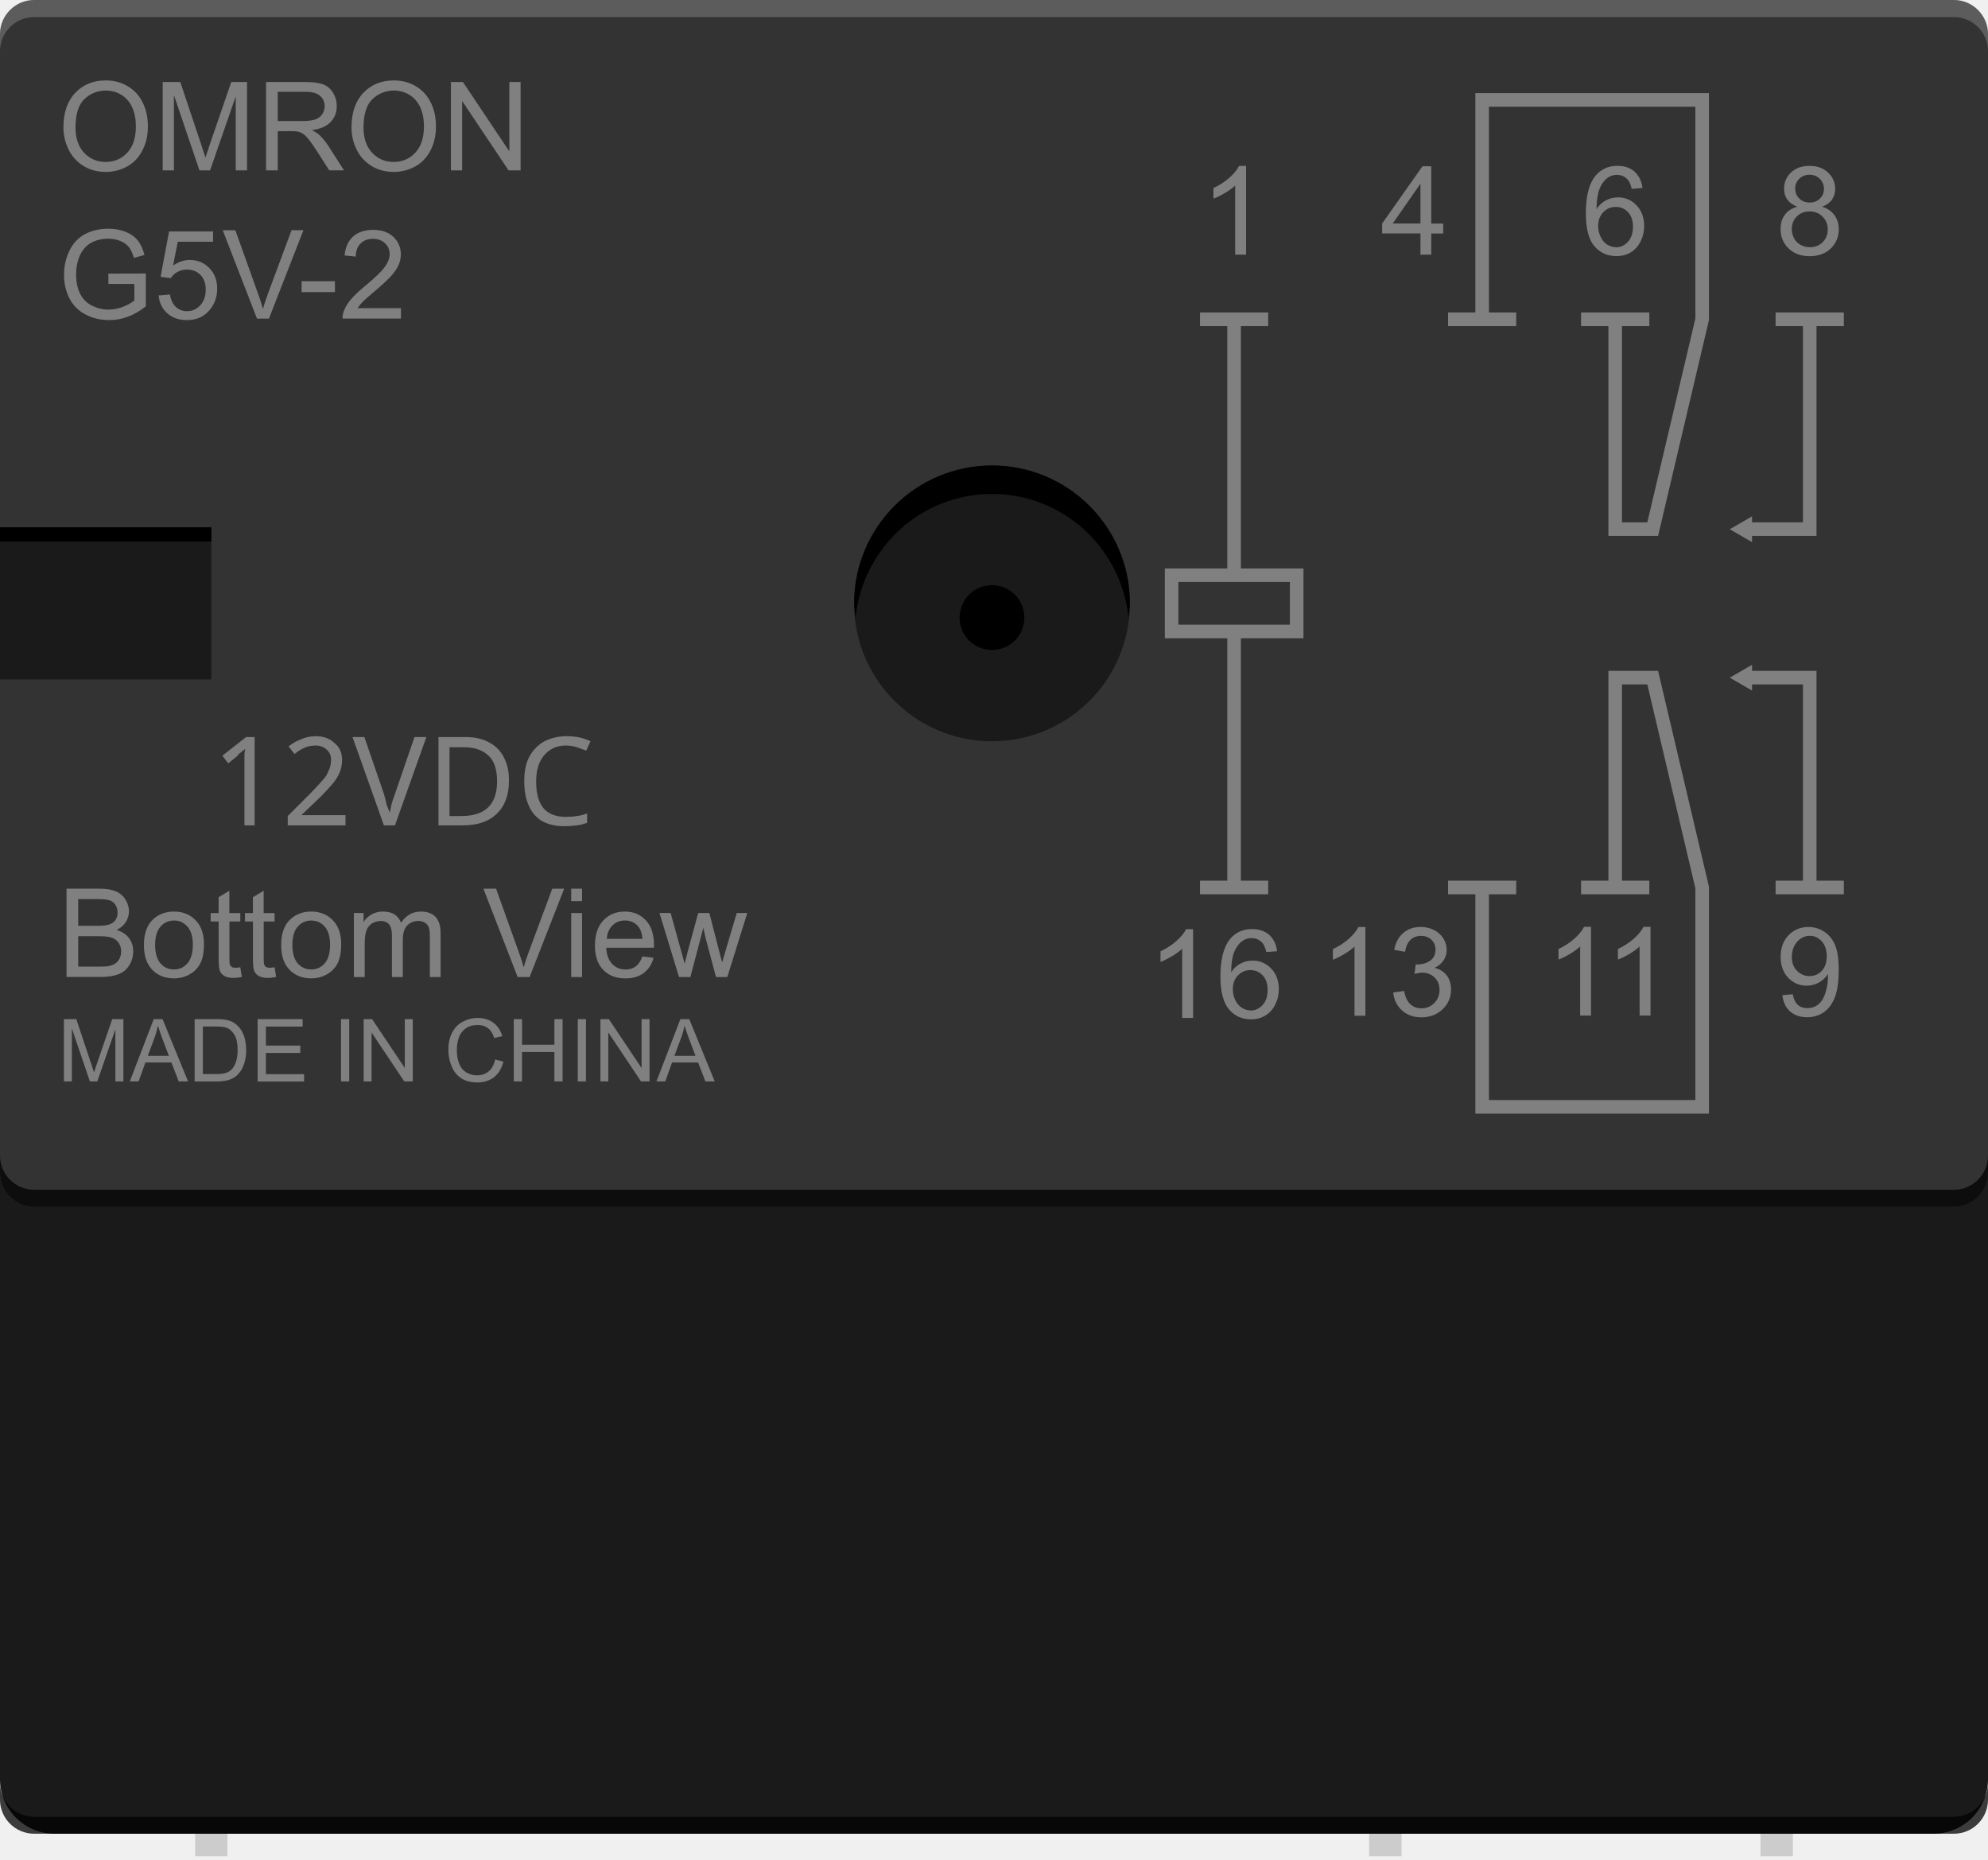
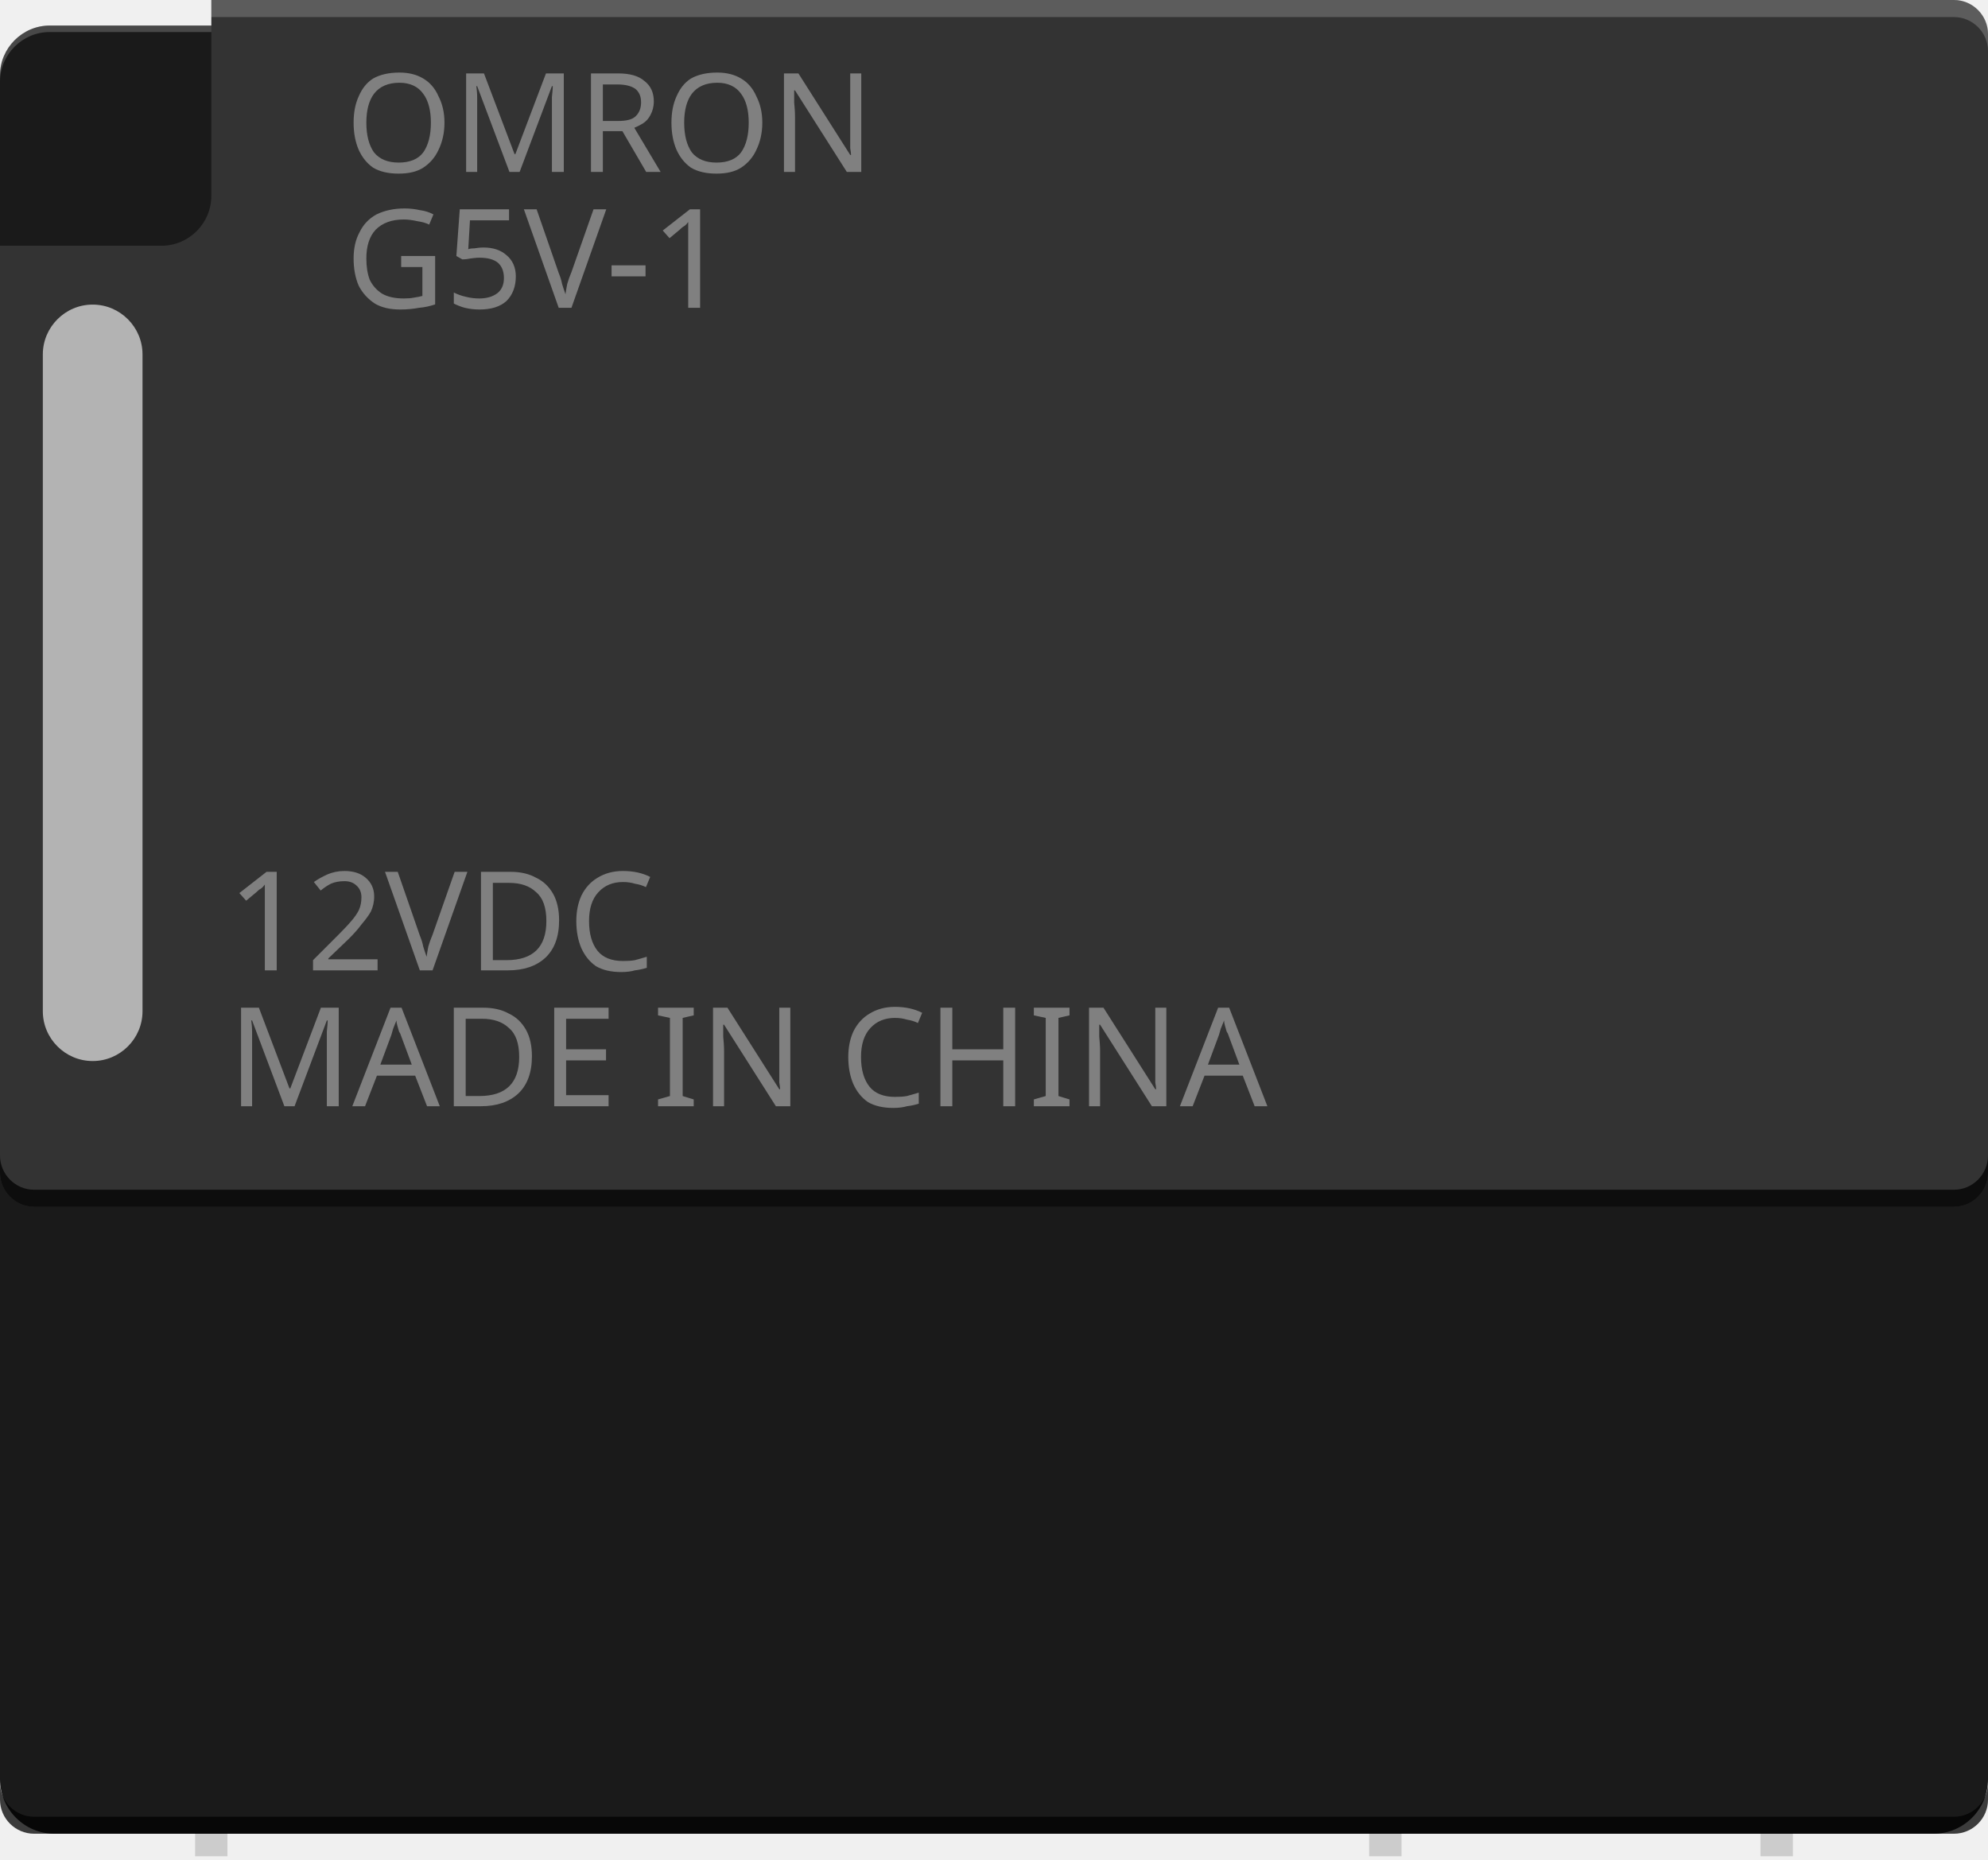
<svg xmlns="http://www.w3.org/2000/svg" version="1.1" id="Ebene_1" x="0px" y="0px" width="36.576px" height="34.209px" viewBox="0 0 36.576 34.209" enable-background="new 0 0 36.576 34.209" xml:space="preserve">
+   <path fill="#1A1A1A" d="M19.455,8.967c0,0.503-0.412,0.916-0.916,0.916H0.916C0.412,9.882,0,9.47,0,8.967V1.386  c0-0.503,0.412-0.916,0.916-0.916H18.54c0.503,0,0.916,0.412,0.916,0.916V8.967z" />
+   <path opacity="0.2" fill="#FFFFFF" enable-background="new    " d="M18.54,0.589H0.916C0.412,0.589,0,1.001,0,1.504V1.386  c0-0.503,0.412-0.916,0.916-0.916H18.54V0.589z" />
  <g>
    <g>
      <rect x="3.59" y="33.674" fill="#CCCCCC" width="0.595" height="0.478" />
      <rect x="25.19" y="33.674" fill="#CCCCCC" width="0.596" height="0.478" />
      <rect x="32.39" y="33.674" fill="#CCCCCC" width="0.596" height="0.478" />
      <g>
-         <path fill="#1A1A1A" d="M36.576,32.737c0,0.551-0.45,1-1,1H1c-0.55,0-1-0.449-1-1v-11.35c0-0.55,0.45-1,1-1h34.576     c0.55,0,1,0.45,1,1V32.737z" />
+         <path fill="#1A1A1A" d="M36.576,32.737c0,0.551-0.45,1-1,1H1c-0.55,0-1-0.449-1-1v-11.35c0-0.551,0.45-1,1-1h34.576     c0.55,0,1,0.449,1,1V32.737z" />
      </g>
      <g>
-         <path fill="#333333" d="M36.576,21.574c0,0.346-0.282,0.628-0.627,0.628H0.627C0.283,22.202,0,21.92,0,21.574V0.627     C0,0.283,0.283,0,0.627,0h35.322c0.345,0,0.627,0.283,0.627,0.627V21.574L36.576,21.574z" />
-         <g>
-           <circle fill="#1A1A1A" cx="18.251" cy="11.101" r="2.537" />
-           <circle cx="18.251" cy="11.362" r="0.596" />
-           <path d="M18.251,9.088c1.313,0,2.378,0.999,2.512,2.274c0.008-0.087,0.025-0.172,0.025-0.262c0-1.4-1.137-2.536-2.537-2.536      c-1.4,0-2.536,1.136-2.536,2.536c0,0.09,0.018,0.175,0.026,0.262C15.874,10.087,16.939,9.088,18.251,9.088z" />
-         </g>
+         <path fill="#333333" d="M35.949,0H3.888v3.605c0,0.503-0.412,0.916-0.916,0.916H0v17.052c0,0.347,0.283,0.629,0.627,0.629h35.322     c0.345,0,0.627-0.282,0.627-0.629V0.627C36.576,0.283,36.294,0,35.949,0z" />
      </g>
-       <g enable-background="new    ">
-         <path fill="#808080" d="M1.167,2.343c0-0.27,0.072-0.481,0.217-0.634s0.332-0.229,0.561-0.229c0.15,0,0.286,0.035,0.406,0.107     c0.121,0.071,0.212,0.172,0.275,0.3c0.063,0.128,0.095,0.273,0.095,0.437c0,0.165-0.033,0.313-0.1,0.442S2.462,2.996,2.34,3.063     c-0.122,0.066-0.254,0.1-0.395,0.1c-0.153,0-0.29-0.036-0.41-0.11S1.323,2.877,1.261,2.75C1.198,2.622,1.167,2.486,1.167,2.343z      M1.389,2.347c0,0.195,0.053,0.35,0.158,0.463c0.105,0.112,0.237,0.169,0.396,0.169c0.162,0,0.295-0.057,0.4-0.171     C2.448,2.694,2.5,2.533,2.5,2.324c0-0.133-0.022-0.248-0.067-0.347c-0.045-0.099-0.11-0.176-0.196-0.229     c-0.086-0.055-0.183-0.082-0.29-0.082c-0.152,0-0.284,0.053-0.394,0.157C1.444,1.927,1.389,2.102,1.389,2.347z" />
-         <path fill="#808080" d="M2.993,3.135V1.509h0.324l0.385,1.151c0.035,0.107,0.061,0.188,0.078,0.24     C3.798,2.842,3.827,2.755,3.866,2.64l0.389-1.131h0.29v1.626H4.337V1.774L3.865,3.135H3.67L3.2,1.751v1.384H2.993z" />
-         <path fill="#808080" d="M4.895,3.135V1.509h0.721c0.145,0,0.255,0.015,0.331,0.044s0.136,0.081,0.181,0.154     c0.045,0.074,0.068,0.156,0.068,0.245c0,0.115-0.038,0.213-0.112,0.292s-0.19,0.13-0.346,0.15c0.057,0.028,0.1,0.055,0.129,0.081     c0.063,0.058,0.123,0.13,0.179,0.217l0.283,0.442H6.057L5.842,2.797C5.779,2.7,5.728,2.625,5.687,2.573     C5.646,2.521,5.61,2.485,5.578,2.464S5.513,2.429,5.479,2.421c-0.024-0.006-0.064-0.008-0.12-0.008H5.11v0.722H4.895z      M5.11,2.227h0.463c0.098,0,0.175-0.011,0.23-0.03C5.859,2.176,5.901,2.144,5.93,2.099s0.043-0.094,0.043-0.146     c0-0.076-0.028-0.14-0.083-0.189S5.745,1.689,5.625,1.689H5.11V2.227z" />
-         <path fill="#808080" d="M6.467,2.343c0-0.27,0.072-0.481,0.217-0.634s0.332-0.229,0.561-0.229c0.15,0,0.286,0.035,0.406,0.107     c0.121,0.071,0.212,0.172,0.275,0.3C7.99,2.016,8.021,2.162,8.021,2.325c0,0.165-0.033,0.313-0.1,0.442S7.761,2.996,7.639,3.063     c-0.122,0.066-0.254,0.1-0.395,0.1c-0.153,0-0.29-0.036-0.41-0.11S6.622,2.877,6.56,2.75C6.498,2.622,6.467,2.486,6.467,2.343z      M6.688,2.347c0,0.195,0.053,0.35,0.158,0.463c0.105,0.112,0.237,0.169,0.396,0.169c0.162,0,0.295-0.057,0.4-0.171     C7.748,2.694,7.8,2.533,7.8,2.324c0-0.133-0.022-0.248-0.067-0.347c-0.045-0.099-0.11-0.176-0.196-0.229     C7.45,1.693,7.354,1.666,7.247,1.666c-0.152,0-0.284,0.053-0.394,0.157C6.744,1.927,6.688,2.102,6.688,2.347z" />
-         <path fill="#808080" d="M8.296,3.135V1.509h0.221l0.854,1.276V1.509h0.207v1.626H9.357L8.503,1.858v1.277H8.296z" />
-       </g>
-       <g enable-background="new    ">
-         <path fill="#808080" d="M1.994,5.224v-0.19l0.689-0.002v0.604C2.577,5.72,2.468,5.784,2.355,5.826     C2.243,5.869,2.127,5.889,2.009,5.889c-0.16,0-0.305-0.034-0.436-0.103C1.443,5.718,1.345,5.62,1.278,5.491     c-0.066-0.13-0.1-0.274-0.1-0.435c0-0.158,0.033-0.306,0.099-0.442c0.066-0.138,0.161-0.239,0.286-0.306     c0.124-0.066,0.267-0.1,0.429-0.1c0.118,0,0.224,0.019,0.319,0.057c0.095,0.038,0.169,0.091,0.224,0.159     C2.589,4.493,2.63,4.582,2.658,4.691L2.464,4.744C2.439,4.661,2.409,4.596,2.373,4.548C2.337,4.501,2.285,4.463,2.218,4.435     S2.076,4.392,1.994,4.392c-0.098,0-0.184,0.016-0.255,0.045c-0.072,0.03-0.13,0.069-0.174,0.118S1.487,4.658,1.462,4.716     C1.421,4.817,1.4,4.925,1.4,5.043c0,0.145,0.025,0.266,0.075,0.363s0.123,0.171,0.218,0.218C1.789,5.671,1.89,5.696,1.997,5.696     c0.093,0,0.184-0.019,0.273-0.054c0.088-0.036,0.156-0.074,0.202-0.115V5.224H1.994z" />
-         <path fill="#808080" d="M2.918,5.436l0.209-0.018C3.144,5.52,3.18,5.597,3.236,5.648C3.293,5.7,3.361,5.725,3.441,5.725     c0.096,0,0.177-0.036,0.244-0.108c0.066-0.072,0.1-0.169,0.1-0.288c0-0.114-0.032-0.204-0.096-0.27     C3.625,4.993,3.541,4.96,3.438,4.96c-0.064,0-0.123,0.015-0.174,0.044C3.211,5.033,3.171,5.071,3.142,5.118L2.954,5.093     l0.157-0.835H3.92v0.19H3.271L3.184,4.886c0.098-0.068,0.2-0.103,0.307-0.103c0.142,0,0.262,0.049,0.359,0.147     s0.146,0.225,0.146,0.38c0,0.146-0.043,0.273-0.129,0.381C3.764,5.824,3.621,5.889,3.441,5.889c-0.148,0-0.269-0.041-0.362-0.124     C2.985,5.682,2.932,5.573,2.918,5.436z" />
-         <path fill="#808080" d="M4.728,5.862l-0.63-1.626H4.33l0.423,1.182C4.787,5.512,4.815,5.6,4.838,5.683     c0.025-0.089,0.054-0.178,0.087-0.266l0.439-1.182h0.219L4.948,5.862H4.728z" />
-         <path fill="#808080" d="M5.549,5.374v-0.2h0.613v0.2H5.549z" />
-         <path fill="#808080" d="M7.377,5.67v0.191H6.302C6.301,5.814,6.309,5.767,6.326,5.723C6.353,5.65,6.396,5.578,6.457,5.507     c0.06-0.071,0.147-0.153,0.261-0.247c0.176-0.145,0.296-0.259,0.358-0.344s0.093-0.165,0.093-0.24c0-0.079-0.028-0.146-0.085-0.2     s-0.13-0.082-0.221-0.082c-0.096,0-0.173,0.029-0.23,0.087S6.546,4.619,6.545,4.72L6.34,4.7c0.014-0.153,0.067-0.27,0.159-0.351     c0.092-0.08,0.215-0.12,0.369-0.12c0.156,0,0.28,0.044,0.371,0.13C7.329,4.446,7.375,4.553,7.375,4.68     c0,0.065-0.013,0.13-0.04,0.192C7.308,4.935,7.264,5.001,7.202,5.071S7.038,5.236,6.895,5.357     c-0.12,0.101-0.197,0.169-0.231,0.205C6.63,5.598,6.602,5.633,6.58,5.67H7.377z" />
-       </g>
-       <g enable-background="new    ">
-         <path fill="#808080" d="M1.224,17.976v-1.626h0.61c0.124,0,0.224,0.017,0.299,0.05c0.075,0.032,0.134,0.083,0.176,0.151     s0.064,0.14,0.064,0.215c0,0.069-0.019,0.135-0.057,0.196s-0.095,0.111-0.171,0.148c0.099,0.029,0.174,0.078,0.227,0.147     c0.053,0.069,0.079,0.151,0.079,0.246c0,0.076-0.016,0.148-0.048,0.212c-0.032,0.066-0.072,0.115-0.119,0.152     c-0.047,0.035-0.106,0.063-0.178,0.08c-0.072,0.018-0.159,0.027-0.263,0.027H1.224z M1.439,17.033h0.352     c0.096,0,0.164-0.007,0.206-0.02c0.055-0.016,0.096-0.043,0.124-0.081c0.028-0.037,0.042-0.085,0.042-0.142     c0-0.054-0.013-0.102-0.039-0.143s-0.063-0.069-0.111-0.084c-0.048-0.016-0.13-0.022-0.247-0.022H1.439V17.033z M1.439,17.784     h0.405c0.07,0,0.119-0.004,0.146-0.008c0.05-0.01,0.091-0.025,0.125-0.045c0.033-0.021,0.061-0.051,0.082-0.09     c0.021-0.041,0.032-0.086,0.032-0.138c0-0.061-0.016-0.113-0.047-0.158c-0.031-0.044-0.074-0.075-0.129-0.094     c-0.055-0.019-0.135-0.027-0.238-0.027H1.439V17.784z" />
-         <path fill="#808080" d="M2.648,17.386c0-0.218,0.061-0.38,0.182-0.484c0.101-0.088,0.225-0.131,0.371-0.131     c0.162,0,0.294,0.053,0.397,0.159c0.103,0.105,0.154,0.252,0.154,0.439c0,0.151-0.022,0.27-0.068,0.358     c-0.045,0.086-0.112,0.154-0.199,0.201c-0.087,0.049-0.182,0.072-0.284,0.072c-0.165,0-0.298-0.053-0.4-0.158     S2.648,17.585,2.648,17.386z M2.854,17.386c0,0.15,0.033,0.263,0.099,0.339c0.066,0.074,0.148,0.111,0.249,0.111     c0.099,0,0.181-0.037,0.247-0.113c0.066-0.074,0.099-0.19,0.099-0.344c0-0.146-0.033-0.256-0.099-0.331s-0.148-0.112-0.247-0.112     c-0.1,0-0.183,0.037-0.249,0.112C2.886,17.123,2.854,17.235,2.854,17.386z" />
-         <path fill="#808080" d="M4.421,17.796l0.029,0.178c-0.056,0.012-0.106,0.018-0.151,0.018c-0.072,0-0.128-0.012-0.168-0.035     s-0.068-0.053-0.084-0.09c-0.017-0.037-0.024-0.117-0.024-0.236v-0.677H3.876v-0.155h0.146v-0.292l0.198-0.119v0.411h0.201v0.155     H4.221v0.689c0,0.057,0.003,0.094,0.011,0.109c0.007,0.016,0.019,0.029,0.034,0.039c0.016,0.01,0.039,0.014,0.068,0.014     C4.356,17.804,4.385,17.802,4.421,17.796z" />
-         <path fill="#808080" d="M5.052,17.796l0.029,0.178c-0.056,0.012-0.106,0.018-0.151,0.018c-0.072,0-0.128-0.012-0.168-0.035     s-0.068-0.053-0.084-0.09c-0.017-0.037-0.024-0.117-0.024-0.236v-0.677H4.507v-0.155h0.146v-0.292l0.198-0.119v0.411h0.201v0.155     H4.852v0.689c0,0.057,0.003,0.094,0.011,0.109c0.007,0.016,0.019,0.029,0.034,0.039c0.016,0.01,0.039,0.014,0.068,0.014     C4.987,17.804,5.016,17.802,5.052,17.796z" />
-         <path fill="#808080" d="M5.173,17.386c0-0.218,0.061-0.38,0.182-0.484c0.101-0.088,0.225-0.131,0.371-0.131     c0.162,0,0.294,0.053,0.397,0.159c0.103,0.105,0.154,0.252,0.154,0.439c0,0.151-0.022,0.27-0.068,0.358     c-0.045,0.086-0.112,0.154-0.199,0.201c-0.087,0.049-0.182,0.072-0.284,0.072c-0.165,0-0.298-0.053-0.4-0.158     S5.173,17.585,5.173,17.386z M5.379,17.386c0,0.15,0.033,0.263,0.099,0.339c0.066,0.074,0.148,0.111,0.249,0.111     c0.099,0,0.181-0.037,0.247-0.113c0.066-0.074,0.099-0.19,0.099-0.344c0-0.146-0.033-0.256-0.099-0.331s-0.148-0.112-0.247-0.112     c-0.1,0-0.183,0.037-0.249,0.112C5.412,17.123,5.379,17.235,5.379,17.386z" />
-         <path fill="#808080" d="M6.511,17.976v-1.178h0.178v0.165c0.037-0.058,0.086-0.104,0.147-0.139     c0.062-0.035,0.131-0.053,0.21-0.053c0.087,0,0.159,0.018,0.214,0.054c0.056,0.036,0.095,0.087,0.118,0.152     c0.093-0.138,0.214-0.206,0.364-0.206c0.117,0,0.207,0.032,0.27,0.097s0.094,0.164,0.094,0.299v0.809H7.909v-0.743     c0-0.08-0.007-0.137-0.02-0.172c-0.013-0.035-0.037-0.063-0.07-0.085c-0.034-0.021-0.074-0.032-0.12-0.032     c-0.083,0-0.151,0.027-0.206,0.082c-0.055,0.056-0.082,0.144-0.082,0.265v0.685h-0.2v-0.766c0-0.088-0.016-0.155-0.049-0.199     s-0.086-0.066-0.16-0.066c-0.056,0-0.108,0.015-0.156,0.044c-0.048,0.03-0.083,0.073-0.104,0.13S6.71,17.256,6.71,17.364v0.612     H6.511z" />
-         <path fill="#808080" d="M9.524,17.976l-0.63-1.626h0.233l0.423,1.182c0.034,0.095,0.063,0.183,0.085,0.265     c0.025-0.088,0.054-0.178,0.087-0.265l0.439-1.182h0.219l-0.636,1.626H9.524z" />
-         <path fill="#808080" d="M10.509,16.579v-0.229h0.2v0.229H10.509z M10.509,17.976v-1.178h0.2v1.178H10.509z" />
-         <path fill="#808080" d="M11.819,17.596l0.206,0.026c-0.032,0.119-0.093,0.213-0.181,0.279s-0.2,0.1-0.337,0.1     c-0.172,0-0.309-0.053-0.41-0.158c-0.101-0.105-0.151-0.255-0.151-0.447c0-0.198,0.051-0.352,0.153-0.461     s0.234-0.164,0.397-0.164c0.158,0,0.286,0.054,0.386,0.16c0.1,0.107,0.15,0.259,0.15,0.453c0,0.012,0,0.029-0.001,0.053h-0.878     c0.007,0.13,0.044,0.228,0.11,0.298c0.065,0.068,0.148,0.102,0.246,0.102c0.073,0,0.136-0.02,0.188-0.057     C11.748,17.741,11.789,17.681,11.819,17.596z M11.164,17.273h0.657c-0.009-0.099-0.034-0.173-0.075-0.223     c-0.063-0.077-0.146-0.115-0.247-0.115c-0.092,0-0.169,0.03-0.231,0.092S11.17,17.17,11.164,17.273z" />
-         <path fill="#808080" d="M12.493,17.976l-0.36-1.178h0.206l0.188,0.68l0.07,0.252c0.003-0.012,0.023-0.094,0.061-0.243     l0.188-0.689h0.205l0.176,0.683l0.059,0.226l0.067-0.228l0.202-0.681h0.194l-0.368,1.178h-0.208l-0.188-0.706l-0.045-0.201     l-0.238,0.907H12.493z" />
-       </g>
-       <g enable-background="new    ">
-         <path fill="#808080" d="M1.176,19.896v-1.146h0.228l0.271,0.813c0.025,0.074,0.043,0.131,0.055,0.168     c0.013-0.041,0.033-0.102,0.061-0.184l0.274-0.797H2.27v1.146H2.123v-0.959l-0.333,0.959H1.654l-0.332-0.975v0.975H1.176z" />
-         <path fill="#808080" d="M2.388,19.896l0.44-1.146h0.163l0.469,1.146H3.288l-0.134-0.348H2.675l-0.125,0.348H2.388z M2.719,19.425     h0.388l-0.12-0.316c-0.036-0.098-0.063-0.176-0.081-0.238c-0.015,0.074-0.035,0.146-0.062,0.219L2.719,19.425z" />
-         <path fill="#808080" d="M3.581,19.896v-1.146h0.395c0.089,0,0.157,0.006,0.204,0.018c0.066,0.014,0.122,0.041,0.168,0.082     c0.061,0.051,0.106,0.115,0.136,0.195s0.045,0.17,0.045,0.271c0,0.088-0.01,0.164-0.03,0.232     c-0.021,0.066-0.046,0.123-0.078,0.166c-0.032,0.045-0.067,0.078-0.104,0.104s-0.083,0.045-0.137,0.059     c-0.053,0.012-0.115,0.02-0.184,0.02H3.581z M3.732,19.761h0.245c0.076,0,0.135-0.008,0.178-0.021s0.077-0.035,0.103-0.061     c0.036-0.035,0.064-0.084,0.084-0.145s0.03-0.135,0.03-0.221c0-0.119-0.02-0.211-0.059-0.275     c-0.039-0.064-0.087-0.107-0.143-0.129c-0.041-0.016-0.106-0.023-0.196-0.023H3.732V19.761z" />
-         <path fill="#808080" d="M4.74,19.896v-1.146h0.828v0.137H4.892v0.35h0.633v0.135H4.892v0.391h0.703v0.135H4.74z" />
-         <path fill="#808080" d="M6.274,19.896v-1.146h0.151v1.146H6.274z" />
-         <path fill="#808080" d="M6.691,19.896v-1.146h0.155l0.602,0.9v-0.9h0.146v1.146H7.438l-0.602-0.9v0.9H6.691z" />
-         <path fill="#808080" d="M9.11,19.493l0.152,0.039c-0.032,0.123-0.089,0.219-0.171,0.285c-0.083,0.064-0.184,0.098-0.303,0.098     c-0.124,0-0.224-0.025-0.301-0.076C8.409,19.788,8.35,19.716,8.31,19.62c-0.04-0.094-0.061-0.197-0.061-0.307     c0-0.119,0.023-0.223,0.068-0.313c0.046-0.088,0.11-0.156,0.195-0.201c0.084-0.047,0.176-0.07,0.277-0.07     c0.115,0,0.211,0.029,0.289,0.088s0.133,0.141,0.164,0.246l-0.149,0.035c-0.026-0.084-0.065-0.145-0.116-0.182     c-0.05-0.039-0.114-0.057-0.19-0.057c-0.088,0-0.162,0.021-0.221,0.063c-0.059,0.043-0.101,0.1-0.125,0.17     c-0.024,0.072-0.036,0.145-0.036,0.221c0,0.098,0.014,0.182,0.042,0.254c0.029,0.074,0.073,0.127,0.133,0.164     c0.06,0.035,0.125,0.053,0.194,0.053c0.085,0,0.157-0.023,0.216-0.072C9.049,19.663,9.089,19.589,9.11,19.493z" />
-         <path fill="#808080" d="M9.453,19.896v-1.146h0.152v0.471H10.2v-0.471h0.151v1.146H10.2v-0.541H9.604v0.541H9.453z" />
-         <path fill="#808080" d="M10.63,19.896v-1.146h0.151v1.146H10.63z" />
-         <path fill="#808080" d="M11.047,19.896v-1.146h0.155l0.602,0.9v-0.9h0.146v1.146h-0.156l-0.602-0.9v0.9H11.047z" />
-         <path fill="#808080" d="M12.078,19.896l0.44-1.146h0.163l0.469,1.146h-0.172l-0.134-0.348h-0.479l-0.125,0.348H12.078z      M12.408,19.425h0.388l-0.12-0.316c-0.036-0.098-0.063-0.176-0.081-0.238c-0.015,0.074-0.035,0.146-0.062,0.219L12.408,19.425z" />
-       </g>
+       <text transform="matrix(1 0 0 1 6.3496 3.1631)">
+         <tspan x="0" y="0" fill="#808080" font-family="'DroidSans'" font-size="2.531">OMRON</tspan>
+         <tspan x="0" y="2.5" fill="#808080" font-family="'DroidSans'" font-size="2.531">G5V-1</tspan>
+       </text>
    </g>
-     <path opacity="0.2" fill="#FFFFFF" enable-background="new    " d="M0,0.627C0,0.283,0.283,0,0.627,0h35.322   c0.345,0,0.627,0.283,0.627,0.627v0.314c0-0.345-0.282-0.627-0.627-0.627H0.627C0.283,0.314,0,0.596,0,0.941V0.627z" />
-     <path opacity="0.75" enable-background="new    " d="M36.576,21.574c0,0.346-0.282,0.628-0.627,0.628H0.627   C0.283,22.202,0,21.92,0,21.574v-0.313c0,0.346,0.283,0.629,0.627,0.629h35.322c0.345,0,0.627-0.283,0.627-0.629V21.574   L36.576,21.574z" />
+     <path opacity="0.2" fill="#FFFFFF" enable-background="new    " d="M3.882,0h32.067c0.345,0,0.627,0.283,0.627,0.627v0.314   c0-0.345-0.282-0.627-0.627-0.627H3.882V0z" />
+     <path opacity="0.75" enable-background="new    " d="M36.576,21.573c0,0.347-0.282,0.629-0.627,0.629H0.627   C0.283,22.202,0,21.92,0,21.573v-0.313c0,0.346,0.283,0.629,0.627,0.629h35.322c0.345,0,0.627-0.283,0.627-0.629V21.573   L36.576,21.573z" />
    <path opacity="0.75" enable-background="new    " d="M36.576,33.11c0,0.346-0.282,0.627-0.627,0.627H0.627   C0.283,33.737,0,33.456,0,33.11v-0.313c0,0.347,0.283,0.628,0.627,0.628h35.322c0.345,0,0.627-0.281,0.627-0.628V33.11   L36.576,33.11z" />
  </g>
-   <text transform="matrix(1 0 0 1 3.8877 15.1851)" fill="#808080" font-family="'ArialMT'" font-size="2.271">12VDC</text>
  <g enable-background="new    ">
-     <path fill="#808080" d="M22.925,4.685h-0.2V3.413c-0.048,0.046-0.11,0.092-0.188,0.138s-0.148,0.08-0.211,0.104V3.46   c0.111-0.053,0.209-0.116,0.293-0.19c0.084-0.075,0.143-0.147,0.178-0.218h0.129V4.685z" />
+     <text transform="matrix(1 0 0 1 4.1851 17.8525)">
+       <tspan x="0" y="0" fill="#808080" font-family="'DroidSans'" font-size="2.531">12VDC</tspan>
+       <tspan x="0" y="2.5" fill="#808080" font-family="'DroidSans'" font-size="2.531">MADE IN CHINA</tspan>
+     </text>
  </g>
-   <g enable-background="new    ">
-     <path fill="#808080" d="M26.134,4.685v-0.39h-0.705V4.113l0.742-1.054h0.162v1.054h0.22v0.183h-0.22v0.39H26.134z M26.134,4.113   V3.379l-0.51,0.733H26.134z" />
-   </g>
-   <g enable-background="new    ">
-     <path fill="#808080" d="M30.22,3.458l-0.199,0.016c-0.018-0.079-0.043-0.136-0.075-0.171c-0.054-0.058-0.12-0.086-0.2-0.086   c-0.063,0-0.119,0.019-0.167,0.054c-0.063,0.046-0.112,0.112-0.149,0.2c-0.035,0.089-0.055,0.214-0.057,0.376   c0.049-0.073,0.107-0.127,0.178-0.163c0.068-0.035,0.142-0.053,0.218-0.053c0.134,0,0.247,0.049,0.34,0.146   c0.094,0.099,0.141,0.225,0.141,0.38c0,0.103-0.022,0.197-0.066,0.285c-0.044,0.087-0.104,0.154-0.181,0.201   c-0.077,0.047-0.164,0.069-0.262,0.069c-0.167,0-0.303-0.061-0.408-0.184c-0.104-0.122-0.156-0.323-0.156-0.604   c0-0.314,0.058-0.543,0.174-0.686c0.102-0.124,0.237-0.187,0.409-0.187c0.128,0,0.232,0.036,0.314,0.107   C30.153,3.232,30.202,3.331,30.22,3.458z M29.403,4.159c0,0.068,0.016,0.134,0.045,0.197c0.029,0.063,0.069,0.11,0.122,0.144   c0.052,0.032,0.107,0.049,0.165,0.049c0.084,0,0.156-0.034,0.217-0.102c0.062-0.068,0.092-0.16,0.092-0.277   c0-0.112-0.03-0.201-0.09-0.266c-0.061-0.064-0.135-0.097-0.227-0.097c-0.09,0-0.166,0.032-0.229,0.097S29.403,4.053,29.403,4.159z   " />
-   </g>
-   <g enable-background="new    ">
-     <path fill="#808080" d="M33.069,3.803c-0.082-0.03-0.145-0.073-0.184-0.13c-0.041-0.056-0.061-0.123-0.061-0.201   c0-0.119,0.043-0.218,0.128-0.299c0.085-0.08,0.198-0.121,0.339-0.121c0.143,0,0.256,0.041,0.344,0.124   c0.086,0.082,0.129,0.183,0.129,0.301c0,0.075-0.02,0.142-0.059,0.197c-0.04,0.056-0.1,0.099-0.181,0.129   c0.1,0.032,0.176,0.085,0.228,0.157c0.053,0.073,0.078,0.159,0.078,0.26c0,0.139-0.049,0.256-0.146,0.351   c-0.1,0.095-0.229,0.142-0.389,0.142s-0.29-0.047-0.389-0.143c-0.098-0.095-0.146-0.213-0.146-0.355   c0-0.105,0.025-0.193,0.08-0.266C32.894,3.877,32.97,3.83,33.069,3.803z M32.966,4.216c0,0.057,0.013,0.111,0.04,0.165   c0.026,0.053,0.067,0.095,0.12,0.123c0.053,0.029,0.11,0.044,0.172,0.044c0.096,0,0.174-0.03,0.236-0.092s0.094-0.14,0.094-0.234   c0-0.096-0.033-0.175-0.097-0.238c-0.063-0.063-0.144-0.094-0.239-0.094c-0.095,0-0.172,0.031-0.234,0.093   C32.996,4.045,32.966,4.123,32.966,4.216z M33.029,3.465c0,0.076,0.024,0.14,0.075,0.188c0.049,0.049,0.113,0.073,0.192,0.073   c0.077,0,0.14-0.024,0.188-0.073c0.05-0.048,0.074-0.107,0.074-0.178c0-0.073-0.025-0.135-0.076-0.185s-0.113-0.075-0.189-0.075   s-0.139,0.024-0.189,0.073C33.055,3.338,33.029,3.397,33.029,3.465z" />
-   </g>
-   <g enable-background="new    ">
-     <path fill="#808080" d="M21.95,18.728h-0.2v-1.273c-0.048,0.046-0.11,0.092-0.188,0.138c-0.078,0.045-0.148,0.081-0.211,0.104   v-0.194c0.111-0.053,0.209-0.116,0.293-0.19c0.084-0.075,0.143-0.147,0.178-0.218h0.129V18.728z" />
-     <path fill="#808080" d="M23.497,17.5l-0.199,0.016c-0.018-0.079-0.043-0.136-0.074-0.171c-0.055-0.058-0.121-0.086-0.2-0.086   c-0.063,0-0.12,0.019-0.167,0.054c-0.063,0.046-0.113,0.112-0.149,0.2c-0.036,0.089-0.056,0.213-0.057,0.375   c0.048-0.072,0.106-0.127,0.177-0.162c0.069-0.035,0.143-0.053,0.219-0.053c0.133,0,0.246,0.049,0.34,0.146   s0.141,0.225,0.141,0.379c0,0.104-0.022,0.197-0.066,0.285c-0.045,0.088-0.104,0.154-0.182,0.201   c-0.076,0.047-0.164,0.07-0.262,0.07c-0.166,0-0.303-0.061-0.407-0.184s-0.157-0.324-0.157-0.605c0-0.314,0.059-0.542,0.174-0.685   c0.102-0.124,0.238-0.187,0.41-0.187c0.127,0,0.232,0.036,0.314,0.107C23.432,17.274,23.48,17.373,23.497,17.5z M22.682,18.2   c0,0.068,0.015,0.135,0.044,0.197s0.07,0.111,0.123,0.145c0.052,0.031,0.107,0.049,0.164,0.049c0.085,0,0.157-0.035,0.218-0.102   c0.062-0.068,0.091-0.16,0.091-0.277c0-0.113-0.029-0.201-0.09-0.266c-0.06-0.064-0.135-0.098-0.227-0.098   c-0.09,0-0.166,0.033-0.229,0.098C22.713,18.011,22.682,18.095,22.682,18.2z" />
-   </g>
-   <g enable-background="new    ">
-     <path fill="#808080" d="M25.12,18.688h-0.199v-1.273c-0.048,0.046-0.111,0.092-0.189,0.138s-0.147,0.081-0.209,0.104v-0.194   c0.111-0.053,0.209-0.116,0.292-0.19c0.083-0.075,0.143-0.147,0.178-0.218h0.128V18.688z" />
-     <path fill="#808080" d="M25.633,18.259l0.2-0.027c0.022,0.113,0.062,0.195,0.117,0.246c0.055,0.049,0.121,0.074,0.201,0.074   c0.094,0,0.173-0.033,0.237-0.098c0.065-0.064,0.097-0.146,0.097-0.242c0-0.092-0.029-0.168-0.09-0.227   c-0.06-0.059-0.136-0.09-0.229-0.09c-0.037,0-0.084,0.008-0.141,0.023l0.022-0.176c0.013,0.002,0.024,0.002,0.032,0.002   c0.085,0,0.162-0.021,0.229-0.066s0.103-0.113,0.103-0.206c0-0.073-0.025-0.134-0.074-0.182c-0.051-0.048-0.114-0.072-0.192-0.072   c-0.077,0-0.143,0.024-0.194,0.073s-0.085,0.122-0.1,0.22l-0.199-0.035c0.023-0.134,0.08-0.237,0.166-0.312   c0.086-0.073,0.193-0.11,0.322-0.11c0.09,0,0.171,0.02,0.246,0.058c0.074,0.038,0.131,0.09,0.171,0.155   c0.04,0.066,0.06,0.136,0.06,0.21c0,0.07-0.02,0.134-0.057,0.191c-0.038,0.059-0.094,0.104-0.168,0.139   c0.096,0.021,0.171,0.068,0.225,0.139c0.053,0.068,0.08,0.156,0.08,0.262c0,0.143-0.053,0.262-0.156,0.361   c-0.104,0.098-0.234,0.148-0.393,0.148c-0.143,0-0.261-0.043-0.355-0.129C25.7,18.505,25.646,18.394,25.633,18.259z" />
-   </g>
-   <g enable-background="new    ">
-     <path fill="#808080" d="M29.271,18.685h-0.199v-1.272c-0.048,0.046-0.111,0.092-0.189,0.138s-0.147,0.08-0.209,0.103V17.46   c0.111-0.053,0.209-0.116,0.292-0.19c0.083-0.075,0.143-0.147,0.178-0.218h0.128V18.685z" />
-     <path fill="#808080" d="M30.366,18.685h-0.2v-1.272c-0.048,0.046-0.11,0.092-0.188,0.138s-0.148,0.08-0.211,0.103V17.46   c0.111-0.053,0.209-0.116,0.293-0.19c0.084-0.075,0.143-0.147,0.178-0.218h0.129V18.685z" />
-   </g>
-   <g enable-background="new    ">
-     <path fill="#808080" d="M32.792,18.31l0.191-0.018c0.018,0.09,0.048,0.154,0.094,0.195s0.104,0.061,0.176,0.061   c0.063,0,0.115-0.014,0.162-0.041c0.046-0.029,0.084-0.066,0.113-0.113s0.055-0.109,0.074-0.189c0.021-0.08,0.03-0.162,0.03-0.244   c0-0.01-0.001-0.021-0.001-0.041c-0.04,0.064-0.095,0.115-0.164,0.156c-0.068,0.039-0.144,0.059-0.225,0.059   c-0.135,0-0.248-0.049-0.342-0.146c-0.093-0.098-0.139-0.227-0.139-0.386c0-0.164,0.049-0.297,0.146-0.397s0.219-0.151,0.365-0.151   c0.106,0,0.202,0.028,0.29,0.086c0.088,0.057,0.154,0.138,0.199,0.243c0.046,0.105,0.068,0.258,0.068,0.458   c0,0.207-0.022,0.373-0.067,0.496s-0.112,0.217-0.201,0.281s-0.193,0.096-0.313,0.096c-0.127,0-0.23-0.035-0.312-0.105   S32.809,18.437,32.792,18.31z M33.609,17.591c0-0.114-0.03-0.205-0.091-0.272c-0.062-0.067-0.135-0.102-0.221-0.102   c-0.089,0-0.166,0.037-0.232,0.109c-0.064,0.072-0.098,0.166-0.098,0.282c0,0.104,0.031,0.188,0.094,0.252s0.139,0.098,0.23,0.098   c0.093,0,0.169-0.033,0.229-0.098C33.579,17.796,33.609,17.706,33.609,17.591z" />
-   </g>
-   <g>
-     <rect x="21.556" y="10.583" fill="none" stroke="#808080" stroke-width="0.25" stroke-miterlimit="10" width="2.301" height="1.035" />
-     <g>
-       <line fill="none" stroke="#808080" stroke-width="0.25" stroke-miterlimit="10" x1="22.705" y1="5.874" x2="22.705" y2="10.583" />
-       <line fill="none" stroke="#808080" stroke-width="0.25" stroke-miterlimit="10" x1="22.078" y1="5.874" x2="23.333" y2="5.874" />
-     </g>
-     <g>
-       <g>
-         <polyline fill="none" stroke="#808080" stroke-width="0.25" stroke-miterlimit="10" points="27.269,5.874 27.269,1.838      31.317,1.838 31.317,5.874 30.407,9.735 29.717,9.735 29.717,5.874    " />
-         <line fill="none" stroke="#808080" stroke-width="0.25" stroke-miterlimit="10" x1="27.896" y1="5.874" x2="26.642" y2="5.874" />
-       </g>
-       <line fill="none" stroke="#808080" stroke-width="0.25" stroke-miterlimit="10" x1="29.089" y1="5.874" x2="30.345" y2="5.874" />
-     </g>
-     <g>
-       <line fill="none" stroke="#808080" stroke-width="0.25" stroke-miterlimit="10" x1="32.668" y1="5.874" x2="33.924" y2="5.874" />
-       <g>
-         <g>
-           <polyline fill="none" stroke="#808080" stroke-width="0.25" stroke-miterlimit="10" points="33.296,5.874 33.296,9.735       32.166,9.735     " />
-           <g>
-             <polygon fill="#808080" points="32.235,9.5 31.825,9.737 32.235,9.974      " />
-           </g>
-         </g>
-       </g>
-     </g>
-     <g>
-       <line fill="none" stroke="#808080" stroke-width="0.25" stroke-miterlimit="10" x1="22.705" y1="16.328" x2="22.705" y2="11.619" />
-       <line fill="none" stroke="#808080" stroke-width="0.25" stroke-miterlimit="10" x1="22.078" y1="16.328" x2="23.333" y2="16.328" />
-     </g>
-     <g>
-       <g>
-         <polyline fill="none" stroke="#808080" stroke-width="0.25" stroke-miterlimit="10" points="27.269,16.328 27.269,20.364      31.317,20.364 31.317,16.328 30.407,12.467 29.717,12.467 29.717,16.328    " />
-         <line fill="none" stroke="#808080" stroke-width="0.25" stroke-miterlimit="10" x1="27.896" y1="16.328" x2="26.642" y2="16.328" />
-       </g>
-       <line fill="none" stroke="#808080" stroke-width="0.25" stroke-miterlimit="10" x1="29.089" y1="16.328" x2="30.345" y2="16.328" />
-     </g>
-     <g>
-       <line fill="none" stroke="#808080" stroke-width="0.25" stroke-miterlimit="10" x1="32.668" y1="16.328" x2="33.924" y2="16.328" />
-       <g>
-         <g>
-           <polyline fill="none" stroke="#808080" stroke-width="0.25" stroke-miterlimit="10" points="33.296,16.328 33.296,12.467       32.166,12.467     " />
-           <g>
-             <polygon fill="#808080" points="32.235,12.231 31.825,12.468 32.235,12.705      " />
-           </g>
-         </g>
-       </g>
-     </g>
-   </g>
-   <rect y="9.702" fill="#1A1A1A" width="3.888" height="2.798" />
-   <rect y="9.702" width="3.888" height="0.261" />
+   <path fill="#B3B3B3" d="M2.622,18.605c0,0.504-0.412,0.916-0.916,0.916H1.704c-0.503,0-0.916-0.412-0.916-0.916V6.52  c0-0.503,0.412-0.916,0.916-0.916h0.002c0.503,0,0.916,0.412,0.916,0.916V18.605z" />
</svg>
